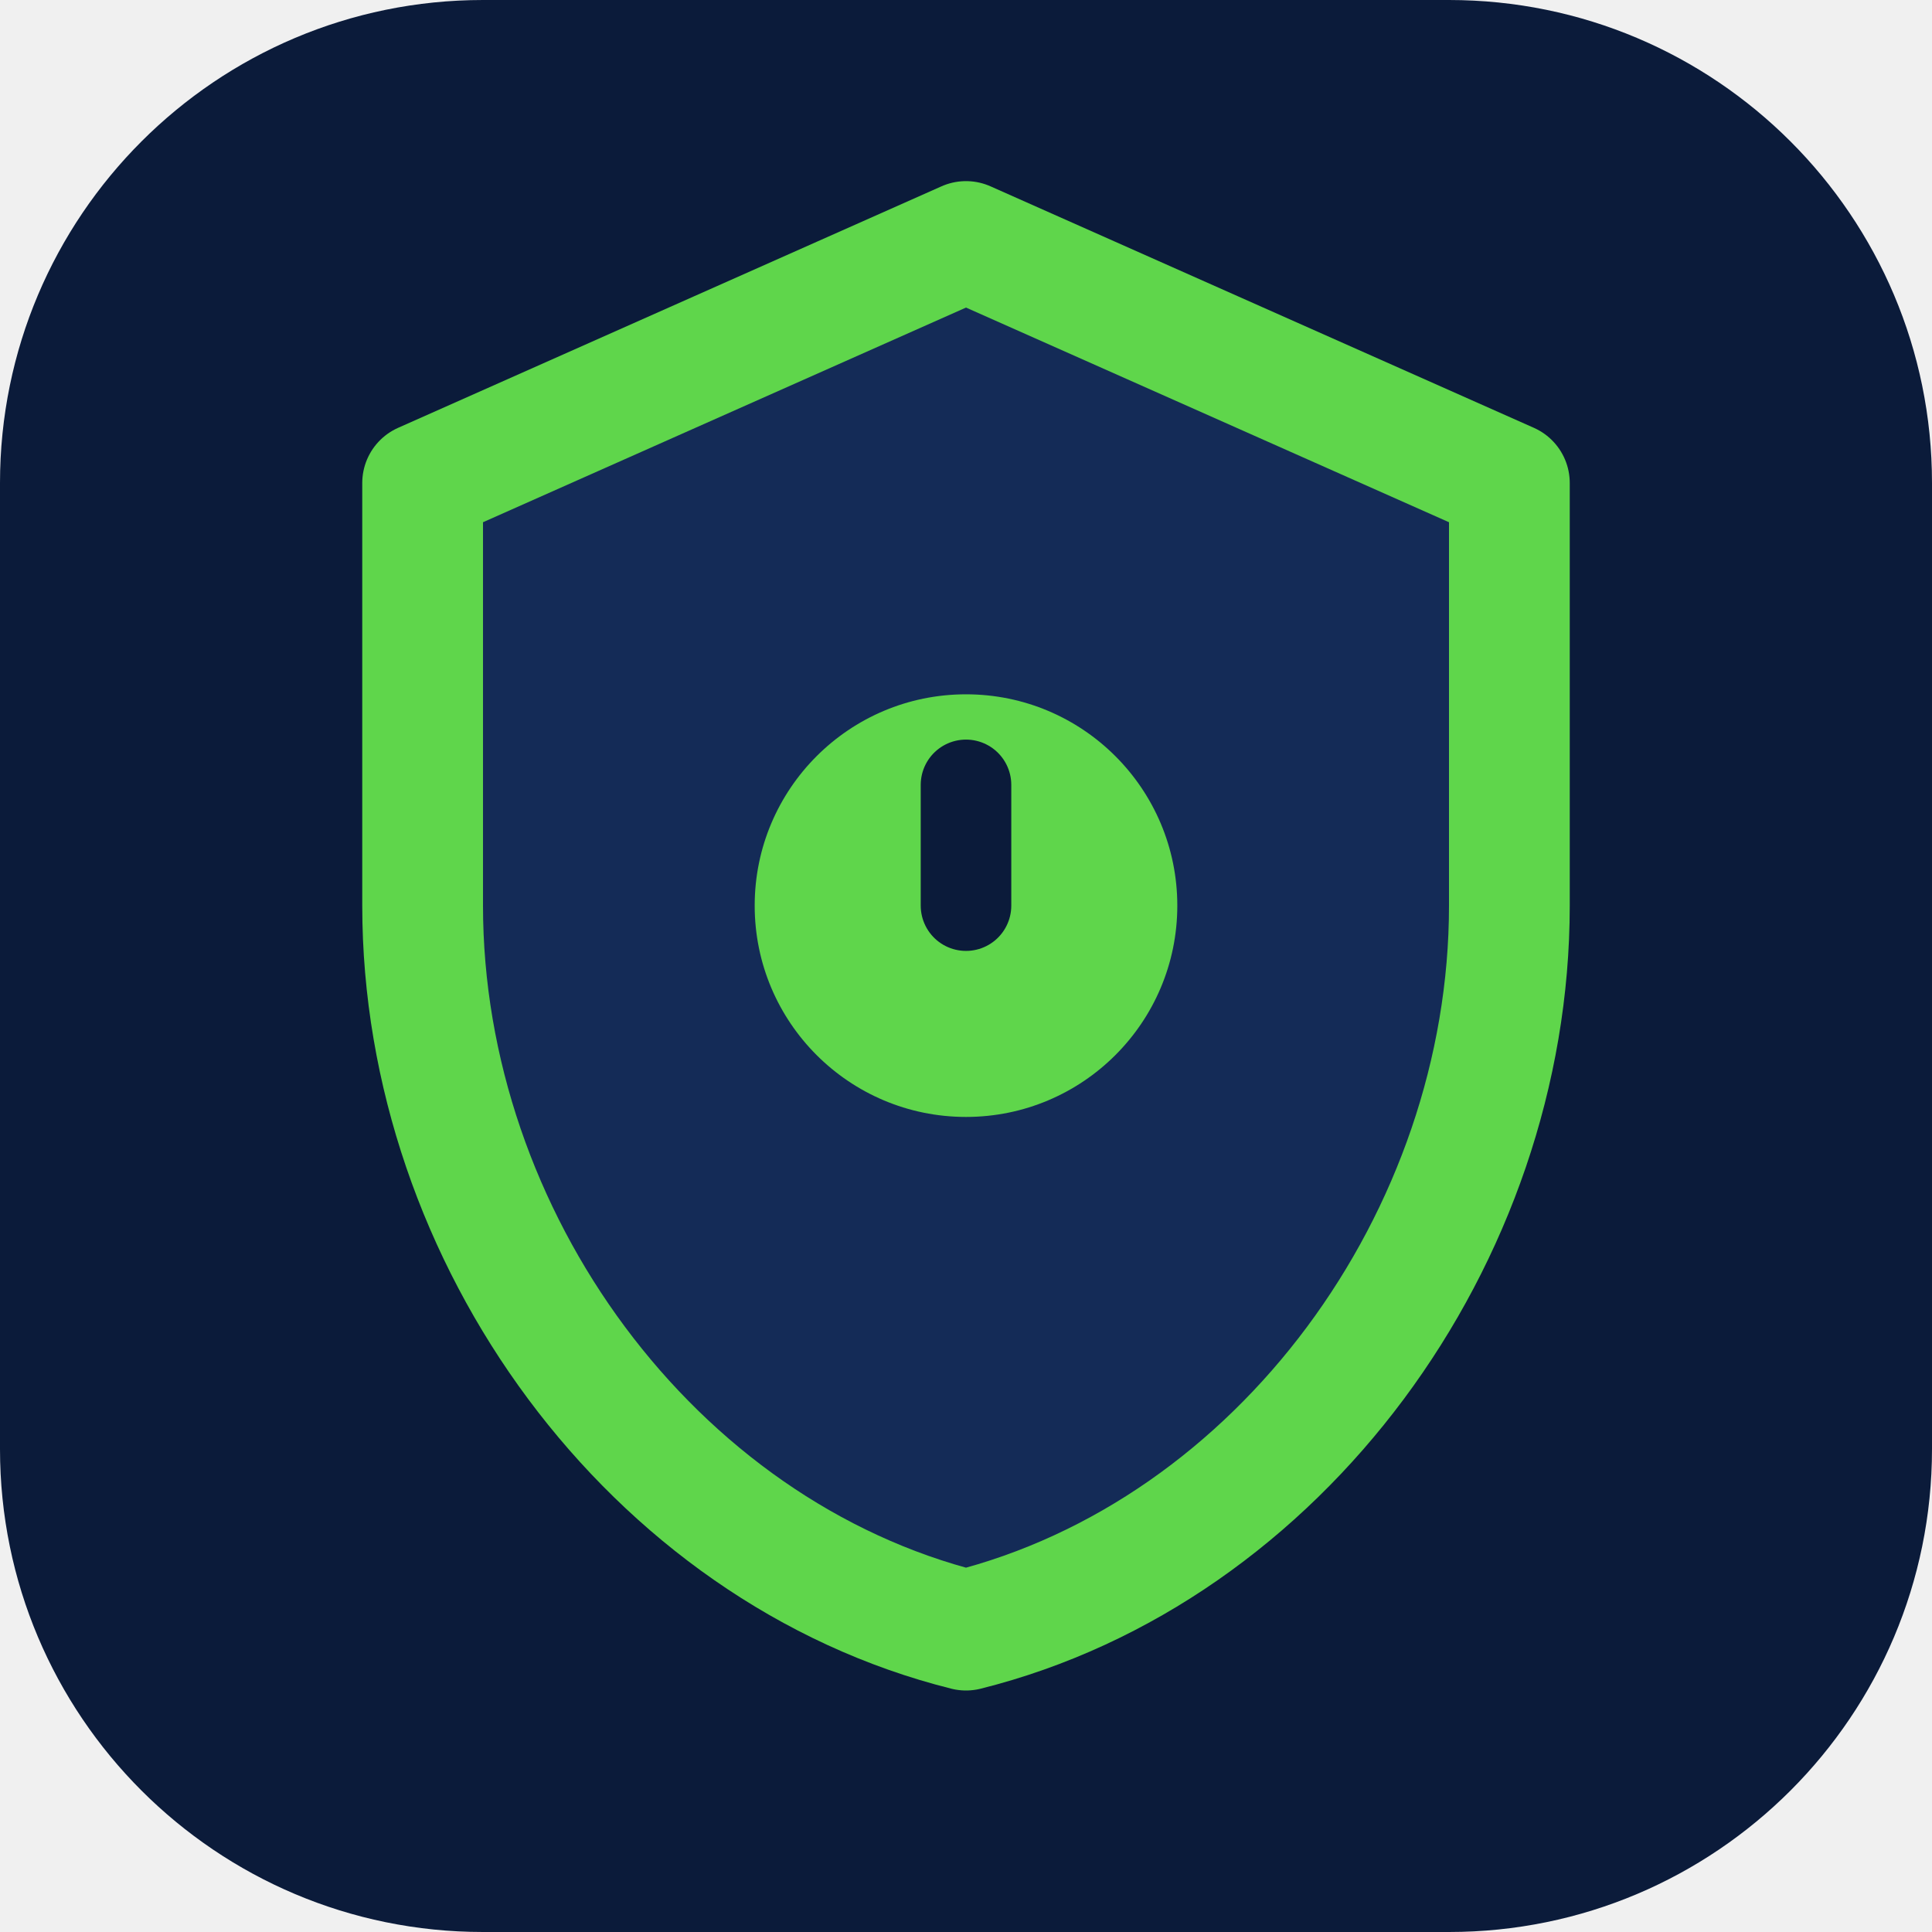
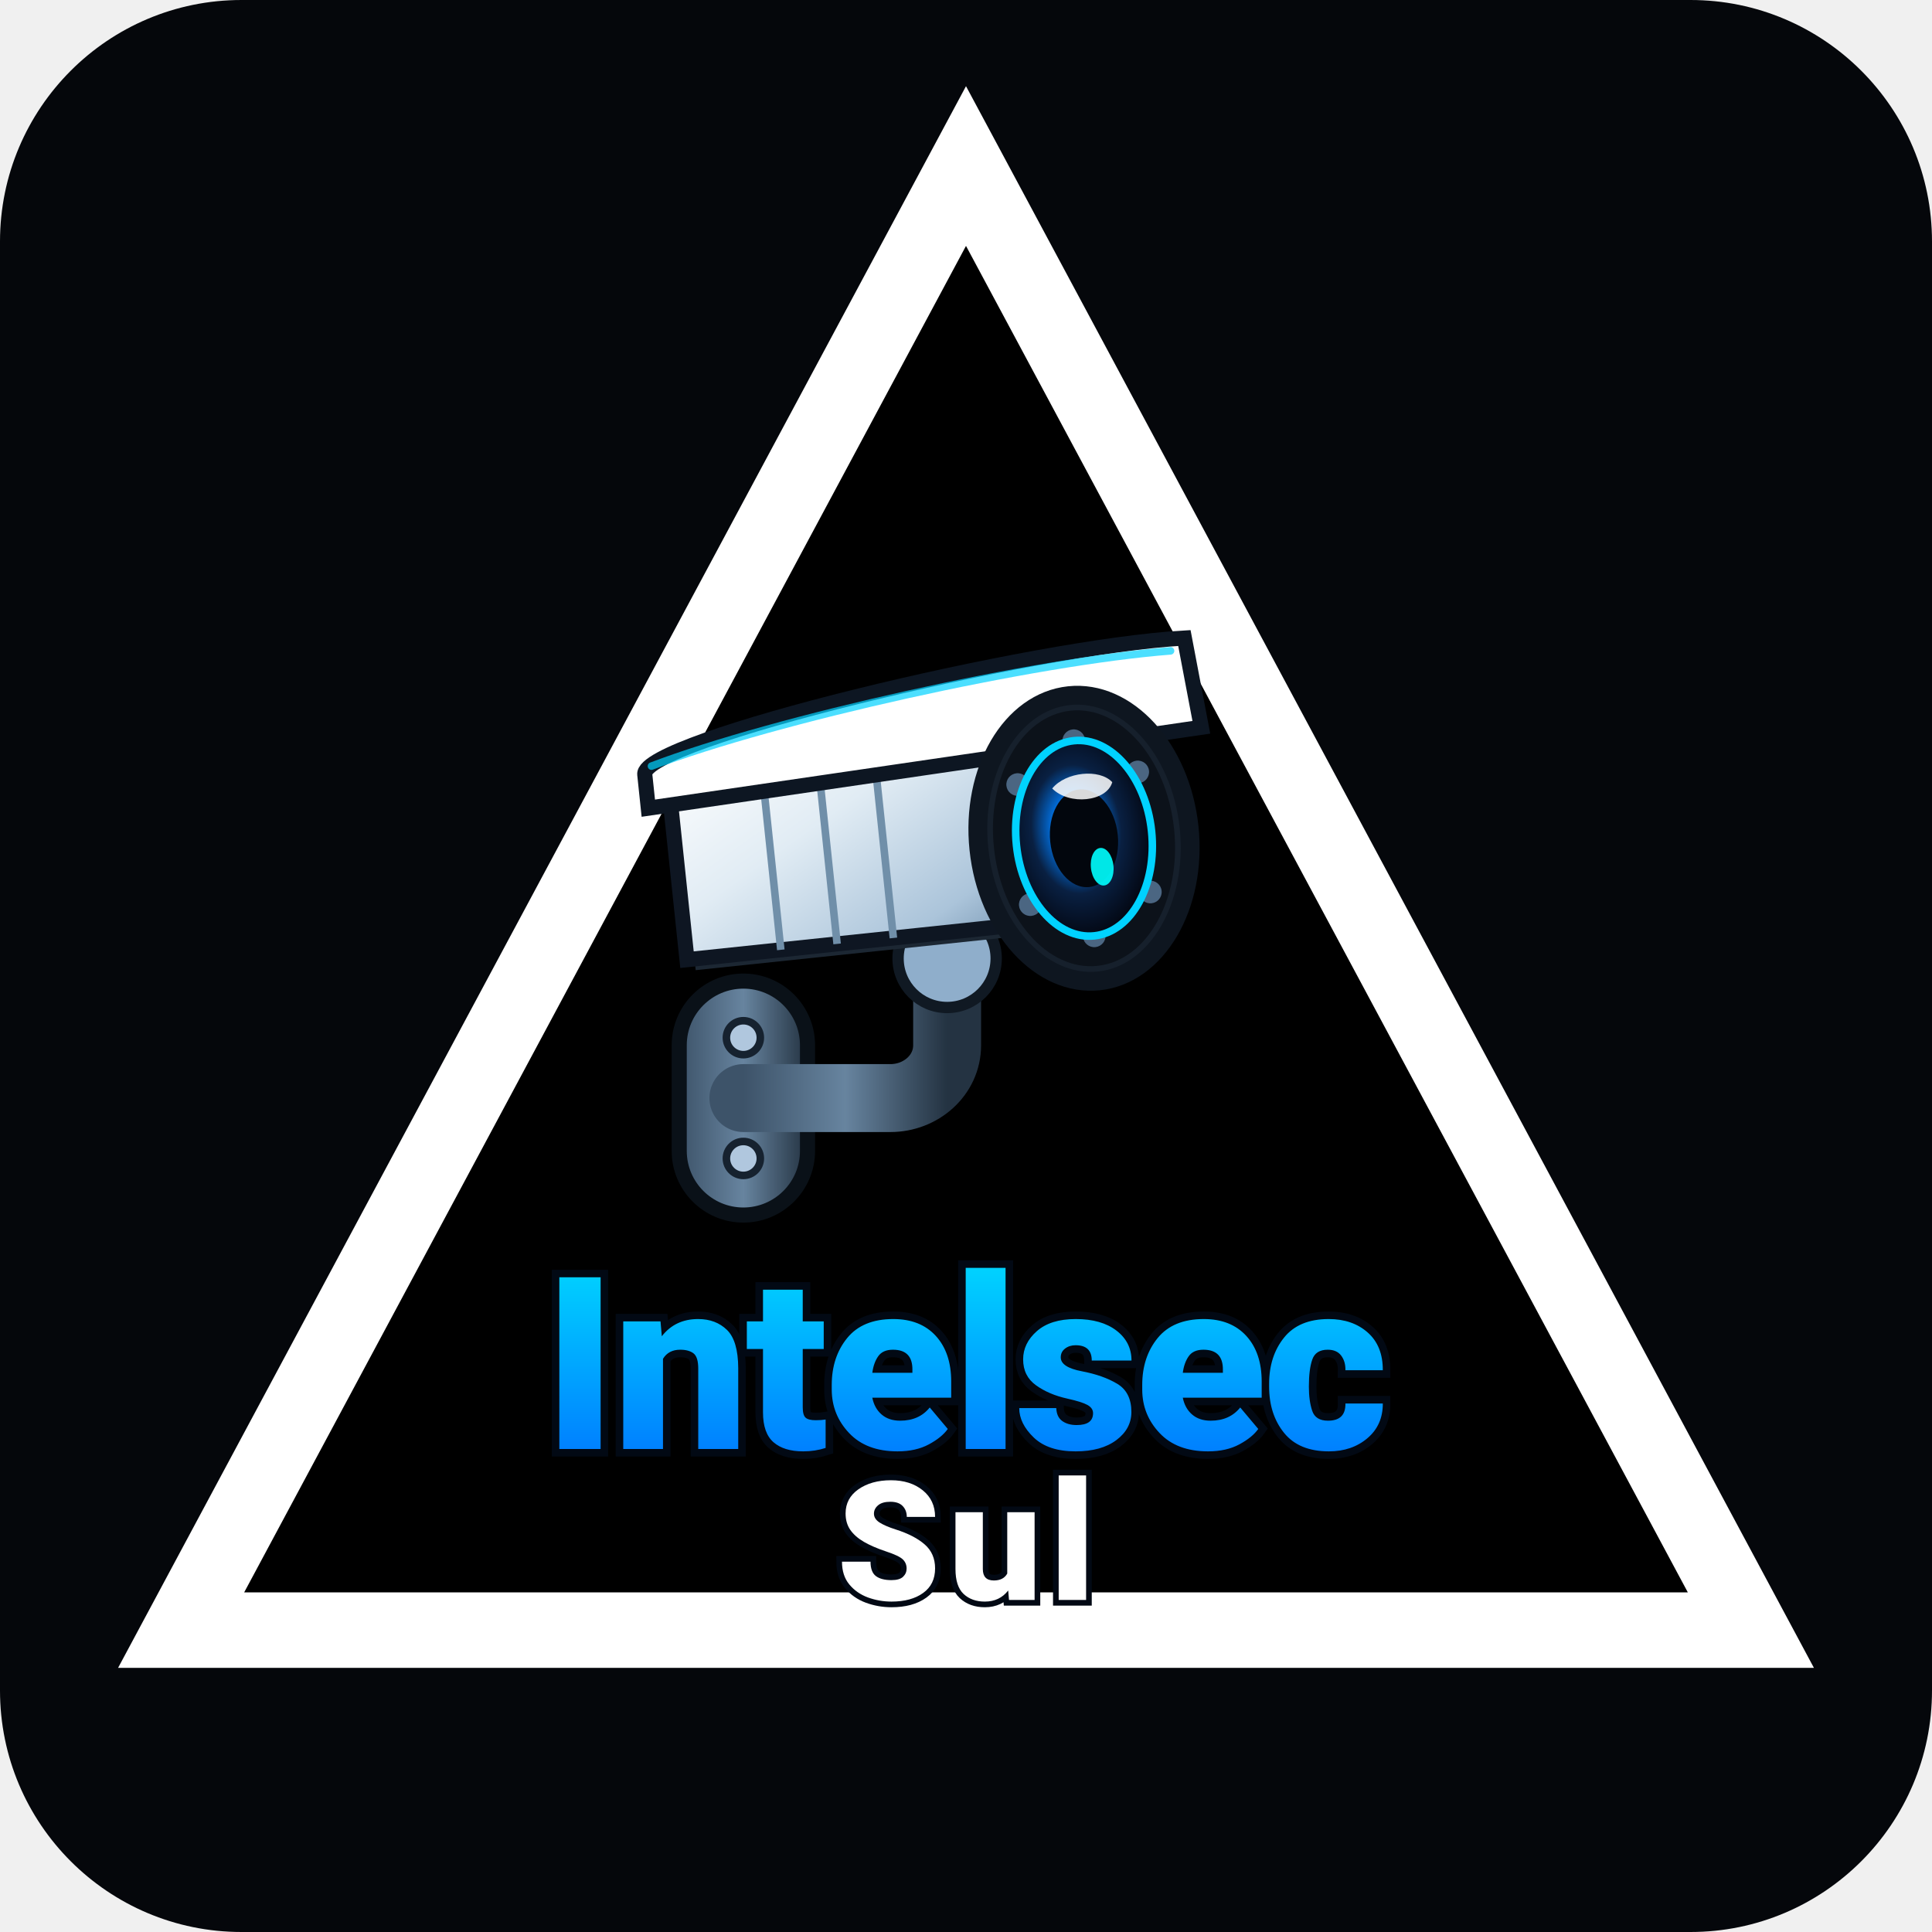
- <svg xmlns="http://www.w3.org/2000/svg" viewBox="0 0 32 32" width="32" height="32" fill="none">
-   <rect width="32" height="32" rx="8" fill="#0B1B3A" />
-   <path d="M16 4L7 8V15C7 20.5 10.8 25.7 16 27C21.2 25.7 25 20.5 25 15V8L16 4Z" fill="#142B57" stroke="#5FD64B" stroke-width="2" stroke-linecap="round" stroke-linejoin="round" />
-   <circle cx="16" cy="15" r="3.5" fill="#5FD64B" />
-   <path d="M16 13V15" stroke="#0B1B3A" stroke-width="1.5" stroke-linecap="round" />
+ <svg xmlns="http://www.w3.org/2000/svg" viewBox="0 0 512 512" width="100%" height="100%">
+   <defs>
+     <linearGradient id="cyanBlueGrad" x1="0%" y1="0%" x2="0%" y2="100%">
+       <stop offset="0%" stop-color="#00D2FF" />
+       <stop offset="100%" stop-color="#0080FF" />
+     </linearGradient>
+     <linearGradient id="cameraBody" x1="0%" y1="0%" x2="100%" y2="100%">
+       <stop offset="0%" stop-color="#FFFFFF" />
+       <stop offset="40%" stop-color="#E1ECF4" />
+       <stop offset="80%" stop-color="#ABC4DA" />
+       <stop offset="100%" stop-color="#7292AF" />
+     </linearGradient>
+     <radialGradient id="lensGrad" cx="45%" cy="45%" r="55%">
+       <stop offset="0%" stop-color="#00F0FF" />
+       <stop offset="25%" stop-color="#0080FF" />
+       <stop offset="60%" stop-color="#092042" />
+       <stop offset="100%" stop-color="#030814" />
+     </radialGradient>
+     <linearGradient id="metalArm" x1="0%" y1="0%" x2="100%" y2="0%">
+       <stop offset="0%" stop-color="#3D5369" />
+       <stop offset="50%" stop-color="#67849F" />
+       <stop offset="100%" stop-color="#243342" />
+     </linearGradient>
+   </defs>
+   <rect width="512" height="512" rx="64" fill="#05070B" />
+   <polygon points="256,44 48,432 464,432" fill="#000000" stroke="#FFFFFF" stroke-width="20" stroke-linejoin="miter" stroke-miterlimit="4" />
+   <g id="camera-group">
+     <rect x="180" y="260" width="34" height="62" rx="17" fill="url(#metalArm)" stroke="#0A1118" stroke-width="4" />
+     <circle cx="197" cy="275" r="4.5" fill="#B0C7DE" stroke="#16222F" stroke-width="2" />
+     <circle cx="197" cy="307" r="4.5" fill="#B0C7DE" stroke="#16222F" stroke-width="2" />
+     <path d="M 197 291 L 236 291 C 244 291 251 285 251 277 L 251 254" fill="none" stroke="url(#metalArm)" stroke-width="18" stroke-linecap="round" stroke-linejoin="round" />
+     <circle cx="251" cy="254" r="13" fill="#8FAECB" stroke="#101923" stroke-width="3" />
+     <rect x="238" y="240" width="26" height="8" rx="3" fill="#364B5E" stroke="#0D141C" stroke-width="2" />
+     <g transform="rotate(-6 270 230)">
+       <path d="M 182 222 L 285 210 L 285 248 L 182 248 Z" fill="#1C2733" />
+       <path d="M 180 200 L 278 190 L 278 245 L 180 245 Z" fill="url(#cameraBody)" stroke="#0E1622" stroke-width="4" />
+       <line x1="205" y1="198" x2="205" y2="245" stroke="#708FA9" stroke-width="2" />
+       <line x1="220" y1="196" x2="220" y2="245" stroke="#708FA9" stroke-width="2" />
+       <line x1="235" y1="194" x2="235" y2="245" stroke="#708FA9" stroke-width="2" />
+       <path d="M 174 195 C 174 186 280 172 320 174 L 322 198 L 174 204 Z" fill="#FFFFFF" stroke="#0D1622" stroke-width="4" />
+       <path d="M 176 193 C 210 184 280 176 316 177" stroke="#00D2FF" stroke-width="2" stroke-linecap="round" fill="none" opacity="0.7" />
+       <ellipse cx="288" cy="224" rx="28" ry="38" fill="#16202C" stroke="#0E1620" stroke-width="5" />
+       <ellipse cx="288" cy="224" rx="24" ry="34" fill="#0C121A" />
+       <circle cx="288" cy="198" r="3" fill="#4B6682" />
+       <circle cx="288" cy="250" r="3" fill="#4B6682" />
+       <circle cx="272" cy="208" r="3" fill="#4B6682" />
+       <circle cx="304" cy="208" r="3" fill="#4B6682" />
+       <circle cx="272" cy="240" r="3" fill="#4B6682" />
+       <circle cx="304" cy="240" r="3" fill="#4B6682" />
+       <ellipse cx="288" cy="224" rx="18" ry="26" fill="url(#lensGrad)" stroke="#00D2FF" stroke-width="2" />
+       <ellipse cx="288" cy="224" rx="9" ry="13" fill="#02060D" />
+       <path d="M 281 210 C 285 206 294 206 297 210 C 295 215 285 215 281 210 Z" fill="#FFFFFF" opacity="0.85" />
+       <ellipse cx="292" cy="232" rx="3" ry="5" fill="#00FFFF" opacity="0.9" />
+     </g>
+   </g>
+   <g id="logo-text">
+     <text x="256" y="384" text-anchor="middle" font-family="system-ui, -apple-system, 'Segoe UI', Roboto, 'Arial Black', sans-serif" font-size="64" font-weight="900" letter-spacing="-1px" fill="url(#cyanBlueGrad)" stroke="#020914" stroke-width="4" paint-order="stroke fill">
+       Intelsec
+     </text>
+     <text x="256" y="424" text-anchor="middle" font-family="system-ui, -apple-system, 'Segoe UI', Roboto, 'Arial Black', sans-serif" font-size="44" font-weight="900" letter-spacing="2px" fill="#FFFFFF" stroke="#020914" stroke-width="3" paint-order="stroke fill">
+       Sul
+     </text>
+   </g>
</svg>
